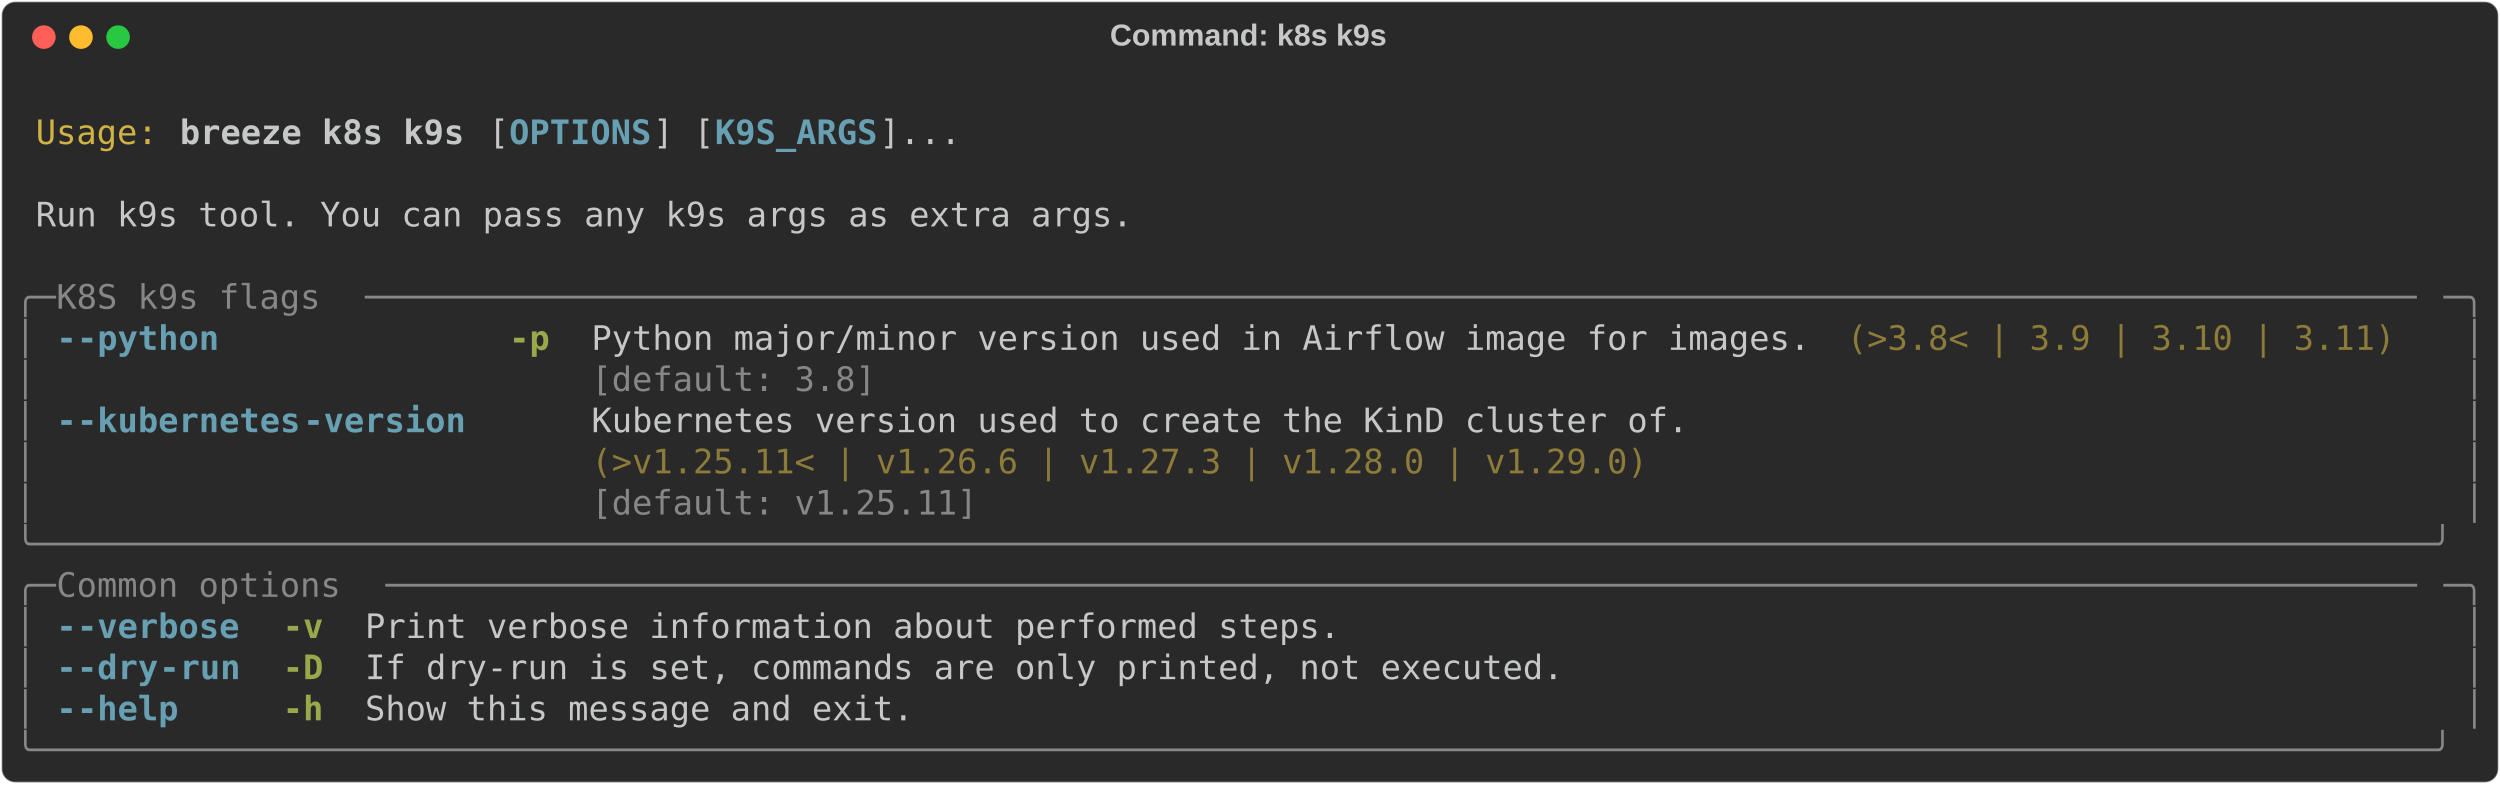
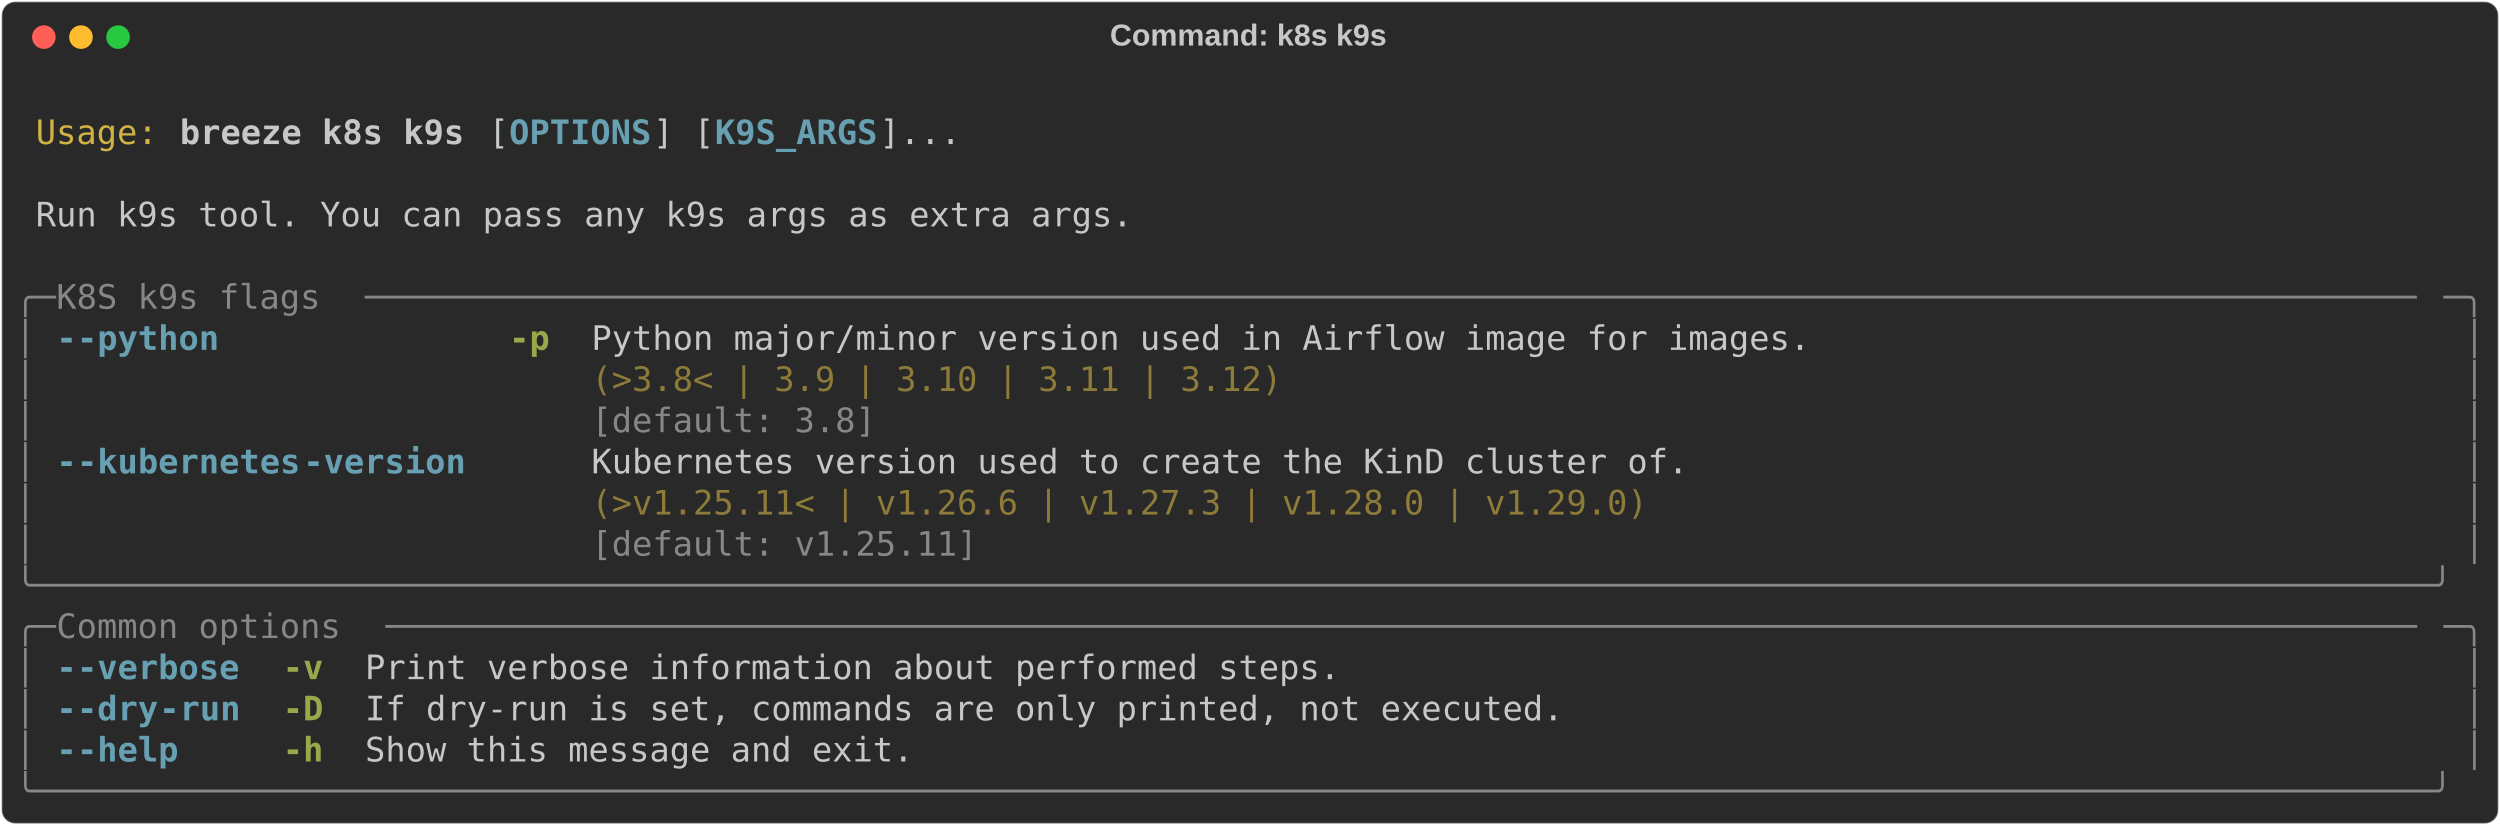
- <svg xmlns="http://www.w3.org/2000/svg" class="rich-terminal" viewBox="0 0 1482 464.8">
+ <svg xmlns="http://www.w3.org/2000/svg" class="rich-terminal" viewBox="0 0 1482 489.2">
  <style>

    @font-face {
        font-family: "Fira Code";
        src: local("FiraCode-Regular"),
                url("https://cdnjs.cloudflare.com/ajax/libs/firacode/6.2.0/woff2/FiraCode-Regular.woff2") format("woff2"),
                url("https://cdnjs.cloudflare.com/ajax/libs/firacode/6.2.0/woff/FiraCode-Regular.woff") format("woff");
        font-style: normal;
        font-weight: 400;
    }
    @font-face {
        font-family: "Fira Code";
        src: local("FiraCode-Bold"),
                url("https://cdnjs.cloudflare.com/ajax/libs/firacode/6.2.0/woff2/FiraCode-Bold.woff2") format("woff2"),
                url("https://cdnjs.cloudflare.com/ajax/libs/firacode/6.2.0/woff/FiraCode-Bold.woff") format("woff");
        font-style: bold;
        font-weight: 700;
    }

    .breeze-k8s-k9s-matrix {
        font-family: Fira Code, monospace;
        font-size: 20px;
        line-height: 24.4px;
        font-variant-east-asian: full-width;
    }

    .breeze-k8s-k9s-title {
        font-size: 18px;
        font-weight: bold;
        font-family: arial;
    }

    .breeze-k8s-k9s-r1 { fill: #c5c8c6 }
.breeze-k8s-k9s-r2 { fill: #d0b344 }
.breeze-k8s-k9s-r3 { fill: #c5c8c6;font-weight: bold }
.breeze-k8s-k9s-r4 { fill: #68a0b3;font-weight: bold }
.breeze-k8s-k9s-r5 { fill: #868887 }
.breeze-k8s-k9s-r6 { fill: #98a84b;font-weight: bold }
.breeze-k8s-k9s-r7 { fill: #8d7b39 }
    </style>
  <defs>
    <clipPath id="breeze-k8s-k9s-clip-terminal">
-       <rect x="0" y="0" width="1463.0" height="413.8" />
+       <rect x="0" y="0" width="1463.0" height="438.2" />
    </clipPath>
    <clipPath id="breeze-k8s-k9s-line-0">
      <rect x="0" y="1.5" width="1464" height="24.65" />
    </clipPath>
    <clipPath id="breeze-k8s-k9s-line-1">
      <rect x="0" y="25.9" width="1464" height="24.65" />
    </clipPath>
    <clipPath id="breeze-k8s-k9s-line-2">
      <rect x="0" y="50.3" width="1464" height="24.65" />
    </clipPath>
    <clipPath id="breeze-k8s-k9s-line-3">
      <rect x="0" y="74.7" width="1464" height="24.65" />
    </clipPath>
    <clipPath id="breeze-k8s-k9s-line-4">
      <rect x="0" y="99.1" width="1464" height="24.65" />
    </clipPath>
    <clipPath id="breeze-k8s-k9s-line-5">
      <rect x="0" y="123.5" width="1464" height="24.65" />
    </clipPath>
    <clipPath id="breeze-k8s-k9s-line-6">
      <rect x="0" y="147.9" width="1464" height="24.65" />
    </clipPath>
    <clipPath id="breeze-k8s-k9s-line-7">
      <rect x="0" y="172.3" width="1464" height="24.65" />
    </clipPath>
    <clipPath id="breeze-k8s-k9s-line-8">
      <rect x="0" y="196.7" width="1464" height="24.65" />
    </clipPath>
    <clipPath id="breeze-k8s-k9s-line-9">
      <rect x="0" y="221.1" width="1464" height="24.65" />
    </clipPath>
    <clipPath id="breeze-k8s-k9s-line-10">
      <rect x="0" y="245.5" width="1464" height="24.65" />
    </clipPath>
    <clipPath id="breeze-k8s-k9s-line-11">
      <rect x="0" y="269.9" width="1464" height="24.65" />
    </clipPath>
    <clipPath id="breeze-k8s-k9s-line-12">
      <rect x="0" y="294.3" width="1464" height="24.65" />
    </clipPath>
    <clipPath id="breeze-k8s-k9s-line-13">
      <rect x="0" y="318.7" width="1464" height="24.65" />
    </clipPath>
    <clipPath id="breeze-k8s-k9s-line-14">
      <rect x="0" y="343.1" width="1464" height="24.65" />
    </clipPath>
    <clipPath id="breeze-k8s-k9s-line-15">
      <rect x="0" y="367.5" width="1464" height="24.65" />
    </clipPath>
+     <clipPath id="breeze-k8s-k9s-line-16">
+       <rect x="0" y="391.9" width="1464" height="24.65" />
+     </clipPath>
  </defs>
-   <rect fill="#292929" stroke="rgba(255,255,255,0.35)" stroke-width="1" x="1" y="1" width="1480" height="462.8" rx="8" />
+   <rect fill="#292929" stroke="rgba(255,255,255,0.35)" stroke-width="1" x="1" y="1" width="1480" height="487.2" rx="8" />
  <text class="breeze-k8s-k9s-title" fill="#c5c8c6" text-anchor="middle" x="740" y="27">Command: k8s k9s</text>
  <g transform="translate(26,22)">
    <circle cx="0" cy="0" r="7" fill="#ff5f57" />
    <circle cx="22" cy="0" r="7" fill="#febc2e" />
    <circle cx="44" cy="0" r="7" fill="#28c840" />
  </g>
  <g transform="translate(9, 41)" clip-path="url(#breeze-k8s-k9s-clip-terminal)">
    <g class="breeze-k8s-k9s-matrix">
      <text class="breeze-k8s-k9s-r1" x="1464" y="20" textLength="12.2" clip-path="url(#breeze-k8s-k9s-line-0)">
</text>
      <text class="breeze-k8s-k9s-r2" x="12.2" y="44.4" textLength="73.2" clip-path="url(#breeze-k8s-k9s-line-1)">Usage:</text>
      <text class="breeze-k8s-k9s-r3" x="97.6" y="44.4" textLength="170.8" clip-path="url(#breeze-k8s-k9s-line-1)">breeze k8s k9s</text>
      <text class="breeze-k8s-k9s-r1" x="280.6" y="44.4" textLength="12.2" clip-path="url(#breeze-k8s-k9s-line-1)">[</text>
      <text class="breeze-k8s-k9s-r4" x="292.8" y="44.4" textLength="85.4" clip-path="url(#breeze-k8s-k9s-line-1)">OPTIONS</text>
      <text class="breeze-k8s-k9s-r1" x="378.2" y="44.4" textLength="36.6" clip-path="url(#breeze-k8s-k9s-line-1)">] [</text>
      <text class="breeze-k8s-k9s-r4" x="414.8" y="44.4" textLength="97.6" clip-path="url(#breeze-k8s-k9s-line-1)">K9S_ARGS</text>
      <text class="breeze-k8s-k9s-r1" x="512.4" y="44.4" textLength="48.8" clip-path="url(#breeze-k8s-k9s-line-1)">]...</text>
      <text class="breeze-k8s-k9s-r1" x="1464" y="44.4" textLength="12.2" clip-path="url(#breeze-k8s-k9s-line-1)">
</text>
      <text class="breeze-k8s-k9s-r1" x="1464" y="68.8" textLength="12.2" clip-path="url(#breeze-k8s-k9s-line-2)">
</text>
      <text class="breeze-k8s-k9s-r1" x="12.2" y="93.2" textLength="658.8" clip-path="url(#breeze-k8s-k9s-line-3)">Run k9s tool. You can pass any k9s args as extra args.</text>
      <text class="breeze-k8s-k9s-r1" x="1464" y="93.2" textLength="12.2" clip-path="url(#breeze-k8s-k9s-line-3)">
</text>
      <text class="breeze-k8s-k9s-r1" x="1464" y="117.6" textLength="12.2" clip-path="url(#breeze-k8s-k9s-line-4)">
</text>
      <text class="breeze-k8s-k9s-r5" x="0" y="142" textLength="24.4" clip-path="url(#breeze-k8s-k9s-line-5)">╭─</text>
      <text class="breeze-k8s-k9s-r5" x="24.4" y="142" textLength="183" clip-path="url(#breeze-k8s-k9s-line-5)"> K8S k9s flags </text>
      <text class="breeze-k8s-k9s-r5" x="207.4" y="142" textLength="1232.2" clip-path="url(#breeze-k8s-k9s-line-5)">─────────────────────────────────────────────────────────────────────────────────────────────────────</text>
      <text class="breeze-k8s-k9s-r5" x="1439.6" y="142" textLength="24.4" clip-path="url(#breeze-k8s-k9s-line-5)">─╮</text>
      <text class="breeze-k8s-k9s-r1" x="1464" y="142" textLength="12.2" clip-path="url(#breeze-k8s-k9s-line-5)">
</text>
      <text class="breeze-k8s-k9s-r5" x="0" y="166.4" textLength="12.2" clip-path="url(#breeze-k8s-k9s-line-6)">│</text>
      <text class="breeze-k8s-k9s-r4" x="24.4" y="166.4" textLength="12.2" clip-path="url(#breeze-k8s-k9s-line-6)">-</text>
      <text class="breeze-k8s-k9s-r4" x="36.6" y="166.4" textLength="85.4" clip-path="url(#breeze-k8s-k9s-line-6)">-python</text>
      <text class="breeze-k8s-k9s-r6" x="292.8" y="166.4" textLength="24.4" clip-path="url(#breeze-k8s-k9s-line-6)">-p</text>
      <text class="breeze-k8s-k9s-r1" x="341.6" y="166.4" textLength="732" clip-path="url(#breeze-k8s-k9s-line-6)">Python major/minor version used in Airflow image for images.</text>
-       <text class="breeze-k8s-k9s-r7" x="1085.8" y="166.4" textLength="329.4" clip-path="url(#breeze-k8s-k9s-line-6)">(&gt;3.8&lt; | 3.9 | 3.10 | 3.11)</text>
      <text class="breeze-k8s-k9s-r5" x="1451.8" y="166.4" textLength="12.2" clip-path="url(#breeze-k8s-k9s-line-6)">│</text>
      <text class="breeze-k8s-k9s-r1" x="1464" y="166.4" textLength="12.2" clip-path="url(#breeze-k8s-k9s-line-6)">
</text>
      <text class="breeze-k8s-k9s-r5" x="0" y="190.8" textLength="12.2" clip-path="url(#breeze-k8s-k9s-line-7)">│</text>
-       <text class="breeze-k8s-k9s-r5" x="341.6" y="190.8" textLength="732" clip-path="url(#breeze-k8s-k9s-line-7)">[default: 3.8]                                              </text>
+       <text class="breeze-k8s-k9s-r7" x="341.6" y="190.8" textLength="732" clip-path="url(#breeze-k8s-k9s-line-7)">(&gt;3.8&lt; | 3.9 | 3.10 | 3.11 | 3.12)                          </text>
      <text class="breeze-k8s-k9s-r5" x="1451.8" y="190.8" textLength="12.2" clip-path="url(#breeze-k8s-k9s-line-7)">│</text>
      <text class="breeze-k8s-k9s-r1" x="1464" y="190.8" textLength="12.2" clip-path="url(#breeze-k8s-k9s-line-7)">
</text>
      <text class="breeze-k8s-k9s-r5" x="0" y="215.2" textLength="12.2" clip-path="url(#breeze-k8s-k9s-line-8)">│</text>
-       <text class="breeze-k8s-k9s-r4" x="24.4" y="215.2" textLength="12.2" clip-path="url(#breeze-k8s-k9s-line-8)">-</text>
-       <text class="breeze-k8s-k9s-r4" x="36.6" y="215.2" textLength="134.2" clip-path="url(#breeze-k8s-k9s-line-8)">-kubernetes</text>
-       <text class="breeze-k8s-k9s-r4" x="170.8" y="215.2" textLength="97.6" clip-path="url(#breeze-k8s-k9s-line-8)">-version</text>
-       <text class="breeze-k8s-k9s-r1" x="341.6" y="215.2" textLength="658.8" clip-path="url(#breeze-k8s-k9s-line-8)">Kubernetes version used to create the KinD cluster of.</text>
+       <text class="breeze-k8s-k9s-r5" x="341.6" y="215.2" textLength="732" clip-path="url(#breeze-k8s-k9s-line-8)">[default: 3.8]                                              </text>
      <text class="breeze-k8s-k9s-r5" x="1451.8" y="215.2" textLength="12.2" clip-path="url(#breeze-k8s-k9s-line-8)">│</text>
      <text class="breeze-k8s-k9s-r1" x="1464" y="215.2" textLength="12.2" clip-path="url(#breeze-k8s-k9s-line-8)">
</text>
      <text class="breeze-k8s-k9s-r5" x="0" y="239.6" textLength="12.2" clip-path="url(#breeze-k8s-k9s-line-9)">│</text>
-       <text class="breeze-k8s-k9s-r7" x="341.6" y="239.6" textLength="658.8" clip-path="url(#breeze-k8s-k9s-line-9)">(&gt;v1.25.11&lt; | v1.26.6 | v1.27.3 | v1.28.0 | v1.29.0)  </text>
+       <text class="breeze-k8s-k9s-r4" x="24.4" y="239.6" textLength="12.2" clip-path="url(#breeze-k8s-k9s-line-9)">-</text>
+       <text class="breeze-k8s-k9s-r4" x="36.6" y="239.6" textLength="134.2" clip-path="url(#breeze-k8s-k9s-line-9)">-kubernetes</text>
+       <text class="breeze-k8s-k9s-r4" x="170.8" y="239.6" textLength="97.6" clip-path="url(#breeze-k8s-k9s-line-9)">-version</text>
+       <text class="breeze-k8s-k9s-r1" x="341.6" y="239.6" textLength="658.8" clip-path="url(#breeze-k8s-k9s-line-9)">Kubernetes version used to create the KinD cluster of.</text>
      <text class="breeze-k8s-k9s-r5" x="1451.8" y="239.6" textLength="12.2" clip-path="url(#breeze-k8s-k9s-line-9)">│</text>
      <text class="breeze-k8s-k9s-r1" x="1464" y="239.6" textLength="12.2" clip-path="url(#breeze-k8s-k9s-line-9)">
</text>
      <text class="breeze-k8s-k9s-r5" x="0" y="264" textLength="12.2" clip-path="url(#breeze-k8s-k9s-line-10)">│</text>
-       <text class="breeze-k8s-k9s-r5" x="341.6" y="264" textLength="658.8" clip-path="url(#breeze-k8s-k9s-line-10)">[default: v1.25.11]                                   </text>
+       <text class="breeze-k8s-k9s-r7" x="341.6" y="264" textLength="658.8" clip-path="url(#breeze-k8s-k9s-line-10)">(&gt;v1.25.11&lt; | v1.26.6 | v1.27.3 | v1.28.0 | v1.29.0)  </text>
      <text class="breeze-k8s-k9s-r5" x="1451.8" y="264" textLength="12.2" clip-path="url(#breeze-k8s-k9s-line-10)">│</text>
      <text class="breeze-k8s-k9s-r1" x="1464" y="264" textLength="12.2" clip-path="url(#breeze-k8s-k9s-line-10)">
</text>
-       <text class="breeze-k8s-k9s-r5" x="0" y="288.4" textLength="1464" clip-path="url(#breeze-k8s-k9s-line-11)">╰──────────────────────────────────────────────────────────────────────────────────────────────────────────────────────╯</text>
+       <text class="breeze-k8s-k9s-r5" x="0" y="288.4" textLength="12.2" clip-path="url(#breeze-k8s-k9s-line-11)">│</text>
+       <text class="breeze-k8s-k9s-r5" x="341.6" y="288.4" textLength="658.8" clip-path="url(#breeze-k8s-k9s-line-11)">[default: v1.25.11]                                   </text>
+       <text class="breeze-k8s-k9s-r5" x="1451.8" y="288.4" textLength="12.2" clip-path="url(#breeze-k8s-k9s-line-11)">│</text>
      <text class="breeze-k8s-k9s-r1" x="1464" y="288.4" textLength="12.2" clip-path="url(#breeze-k8s-k9s-line-11)">
</text>
-       <text class="breeze-k8s-k9s-r5" x="0" y="312.8" textLength="24.4" clip-path="url(#breeze-k8s-k9s-line-12)">╭─</text>
-       <text class="breeze-k8s-k9s-r5" x="24.4" y="312.8" textLength="195.2" clip-path="url(#breeze-k8s-k9s-line-12)"> Common options </text>
-       <text class="breeze-k8s-k9s-r5" x="219.6" y="312.8" textLength="1220" clip-path="url(#breeze-k8s-k9s-line-12)">────────────────────────────────────────────────────────────────────────────────────────────────────</text>
-       <text class="breeze-k8s-k9s-r5" x="1439.6" y="312.8" textLength="24.4" clip-path="url(#breeze-k8s-k9s-line-12)">─╮</text>
+       <text class="breeze-k8s-k9s-r5" x="0" y="312.8" textLength="1464" clip-path="url(#breeze-k8s-k9s-line-12)">╰──────────────────────────────────────────────────────────────────────────────────────────────────────────────────────╯</text>
      <text class="breeze-k8s-k9s-r1" x="1464" y="312.8" textLength="12.2" clip-path="url(#breeze-k8s-k9s-line-12)">
</text>
-       <text class="breeze-k8s-k9s-r5" x="0" y="337.2" textLength="12.2" clip-path="url(#breeze-k8s-k9s-line-13)">│</text>
-       <text class="breeze-k8s-k9s-r4" x="24.4" y="337.2" textLength="12.2" clip-path="url(#breeze-k8s-k9s-line-13)">-</text>
-       <text class="breeze-k8s-k9s-r4" x="36.6" y="337.2" textLength="97.6" clip-path="url(#breeze-k8s-k9s-line-13)">-verbose</text>
-       <text class="breeze-k8s-k9s-r6" x="158.6" y="337.2" textLength="24.4" clip-path="url(#breeze-k8s-k9s-line-13)">-v</text>
-       <text class="breeze-k8s-k9s-r1" x="207.4" y="337.2" textLength="585.6" clip-path="url(#breeze-k8s-k9s-line-13)">Print verbose information about performed steps.</text>
-       <text class="breeze-k8s-k9s-r5" x="1451.8" y="337.2" textLength="12.2" clip-path="url(#breeze-k8s-k9s-line-13)">│</text>
+       <text class="breeze-k8s-k9s-r5" x="0" y="337.2" textLength="24.4" clip-path="url(#breeze-k8s-k9s-line-13)">╭─</text>
+       <text class="breeze-k8s-k9s-r5" x="24.4" y="337.2" textLength="195.2" clip-path="url(#breeze-k8s-k9s-line-13)"> Common options </text>
+       <text class="breeze-k8s-k9s-r5" x="219.6" y="337.2" textLength="1220" clip-path="url(#breeze-k8s-k9s-line-13)">────────────────────────────────────────────────────────────────────────────────────────────────────</text>
+       <text class="breeze-k8s-k9s-r5" x="1439.6" y="337.2" textLength="24.4" clip-path="url(#breeze-k8s-k9s-line-13)">─╮</text>
      <text class="breeze-k8s-k9s-r1" x="1464" y="337.2" textLength="12.2" clip-path="url(#breeze-k8s-k9s-line-13)">
</text>
      <text class="breeze-k8s-k9s-r5" x="0" y="361.6" textLength="12.2" clip-path="url(#breeze-k8s-k9s-line-14)">│</text>
      <text class="breeze-k8s-k9s-r4" x="24.4" y="361.6" textLength="12.2" clip-path="url(#breeze-k8s-k9s-line-14)">-</text>
-       <text class="breeze-k8s-k9s-r4" x="36.6" y="361.6" textLength="48.8" clip-path="url(#breeze-k8s-k9s-line-14)">-dry</text>
-       <text class="breeze-k8s-k9s-r4" x="85.4" y="361.6" textLength="48.8" clip-path="url(#breeze-k8s-k9s-line-14)">-run</text>
-       <text class="breeze-k8s-k9s-r6" x="158.6" y="361.6" textLength="24.4" clip-path="url(#breeze-k8s-k9s-line-14)">-D</text>
-       <text class="breeze-k8s-k9s-r1" x="207.4" y="361.6" textLength="719.8" clip-path="url(#breeze-k8s-k9s-line-14)">If dry-run is set, commands are only printed, not executed.</text>
+       <text class="breeze-k8s-k9s-r4" x="36.6" y="361.6" textLength="97.6" clip-path="url(#breeze-k8s-k9s-line-14)">-verbose</text>
+       <text class="breeze-k8s-k9s-r6" x="158.6" y="361.6" textLength="24.4" clip-path="url(#breeze-k8s-k9s-line-14)">-v</text>
+       <text class="breeze-k8s-k9s-r1" x="207.4" y="361.6" textLength="585.6" clip-path="url(#breeze-k8s-k9s-line-14)">Print verbose information about performed steps.</text>
      <text class="breeze-k8s-k9s-r5" x="1451.8" y="361.6" textLength="12.2" clip-path="url(#breeze-k8s-k9s-line-14)">│</text>
      <text class="breeze-k8s-k9s-r1" x="1464" y="361.6" textLength="12.2" clip-path="url(#breeze-k8s-k9s-line-14)">
</text>
      <text class="breeze-k8s-k9s-r5" x="0" y="386" textLength="12.2" clip-path="url(#breeze-k8s-k9s-line-15)">│</text>
      <text class="breeze-k8s-k9s-r4" x="24.4" y="386" textLength="12.2" clip-path="url(#breeze-k8s-k9s-line-15)">-</text>
-       <text class="breeze-k8s-k9s-r4" x="36.6" y="386" textLength="61" clip-path="url(#breeze-k8s-k9s-line-15)">-help</text>
-       <text class="breeze-k8s-k9s-r6" x="158.6" y="386" textLength="24.4" clip-path="url(#breeze-k8s-k9s-line-15)">-h</text>
-       <text class="breeze-k8s-k9s-r1" x="207.4" y="386" textLength="329.4" clip-path="url(#breeze-k8s-k9s-line-15)">Show this message and exit.</text>
+       <text class="breeze-k8s-k9s-r4" x="36.6" y="386" textLength="48.8" clip-path="url(#breeze-k8s-k9s-line-15)">-dry</text>
+       <text class="breeze-k8s-k9s-r4" x="85.4" y="386" textLength="48.8" clip-path="url(#breeze-k8s-k9s-line-15)">-run</text>
+       <text class="breeze-k8s-k9s-r6" x="158.6" y="386" textLength="24.4" clip-path="url(#breeze-k8s-k9s-line-15)">-D</text>
+       <text class="breeze-k8s-k9s-r1" x="207.4" y="386" textLength="719.8" clip-path="url(#breeze-k8s-k9s-line-15)">If dry-run is set, commands are only printed, not executed.</text>
      <text class="breeze-k8s-k9s-r5" x="1451.8" y="386" textLength="12.2" clip-path="url(#breeze-k8s-k9s-line-15)">│</text>
      <text class="breeze-k8s-k9s-r1" x="1464" y="386" textLength="12.2" clip-path="url(#breeze-k8s-k9s-line-15)">
</text>
-       <text class="breeze-k8s-k9s-r5" x="0" y="410.4" textLength="1464" clip-path="url(#breeze-k8s-k9s-line-16)">╰──────────────────────────────────────────────────────────────────────────────────────────────────────────────────────╯</text>
+       <text class="breeze-k8s-k9s-r5" x="0" y="410.4" textLength="12.2" clip-path="url(#breeze-k8s-k9s-line-16)">│</text>
+       <text class="breeze-k8s-k9s-r4" x="24.4" y="410.4" textLength="12.2" clip-path="url(#breeze-k8s-k9s-line-16)">-</text>
+       <text class="breeze-k8s-k9s-r4" x="36.6" y="410.4" textLength="61" clip-path="url(#breeze-k8s-k9s-line-16)">-help</text>
+       <text class="breeze-k8s-k9s-r6" x="158.6" y="410.4" textLength="24.4" clip-path="url(#breeze-k8s-k9s-line-16)">-h</text>
+       <text class="breeze-k8s-k9s-r1" x="207.4" y="410.4" textLength="329.4" clip-path="url(#breeze-k8s-k9s-line-16)">Show this message and exit.</text>
+       <text class="breeze-k8s-k9s-r5" x="1451.8" y="410.4" textLength="12.2" clip-path="url(#breeze-k8s-k9s-line-16)">│</text>
      <text class="breeze-k8s-k9s-r1" x="1464" y="410.4" textLength="12.2" clip-path="url(#breeze-k8s-k9s-line-16)">
+ </text>
+       <text class="breeze-k8s-k9s-r5" x="0" y="434.8" textLength="1464" clip-path="url(#breeze-k8s-k9s-line-17)">╰──────────────────────────────────────────────────────────────────────────────────────────────────────────────────────╯</text>
+       <text class="breeze-k8s-k9s-r1" x="1464" y="434.8" textLength="12.2" clip-path="url(#breeze-k8s-k9s-line-17)">
</text>
    </g>
  </g>
</svg>
